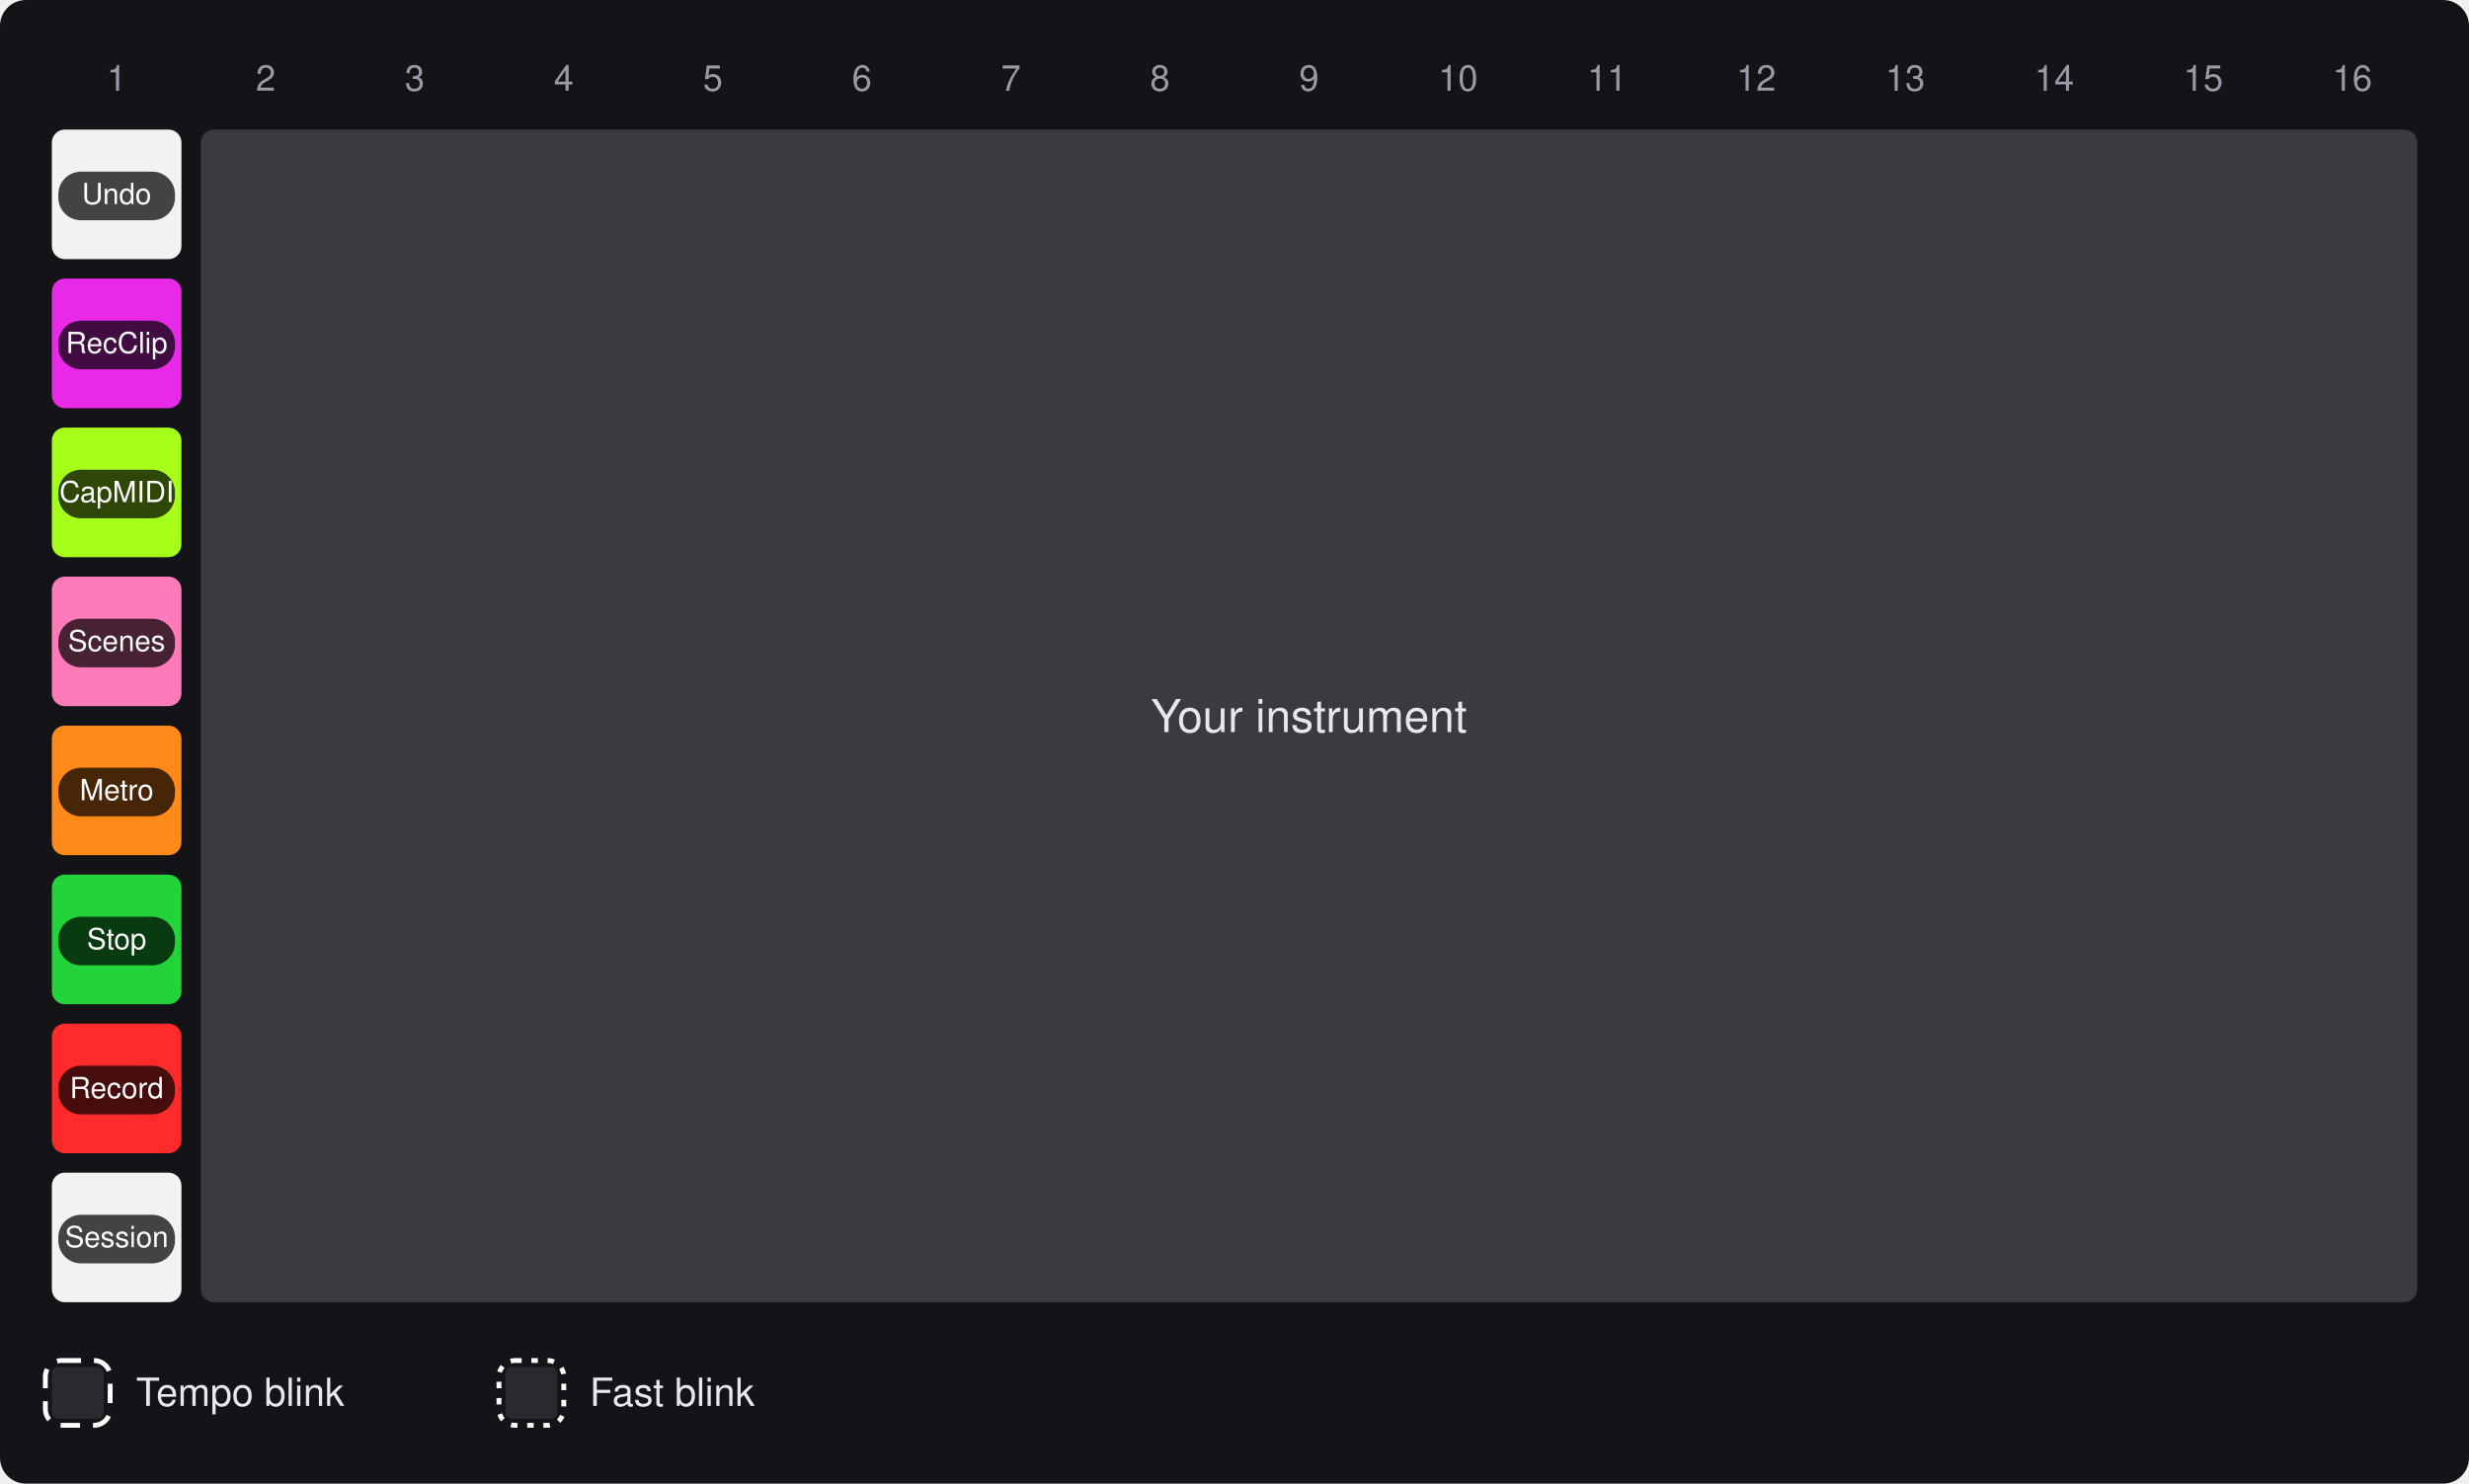
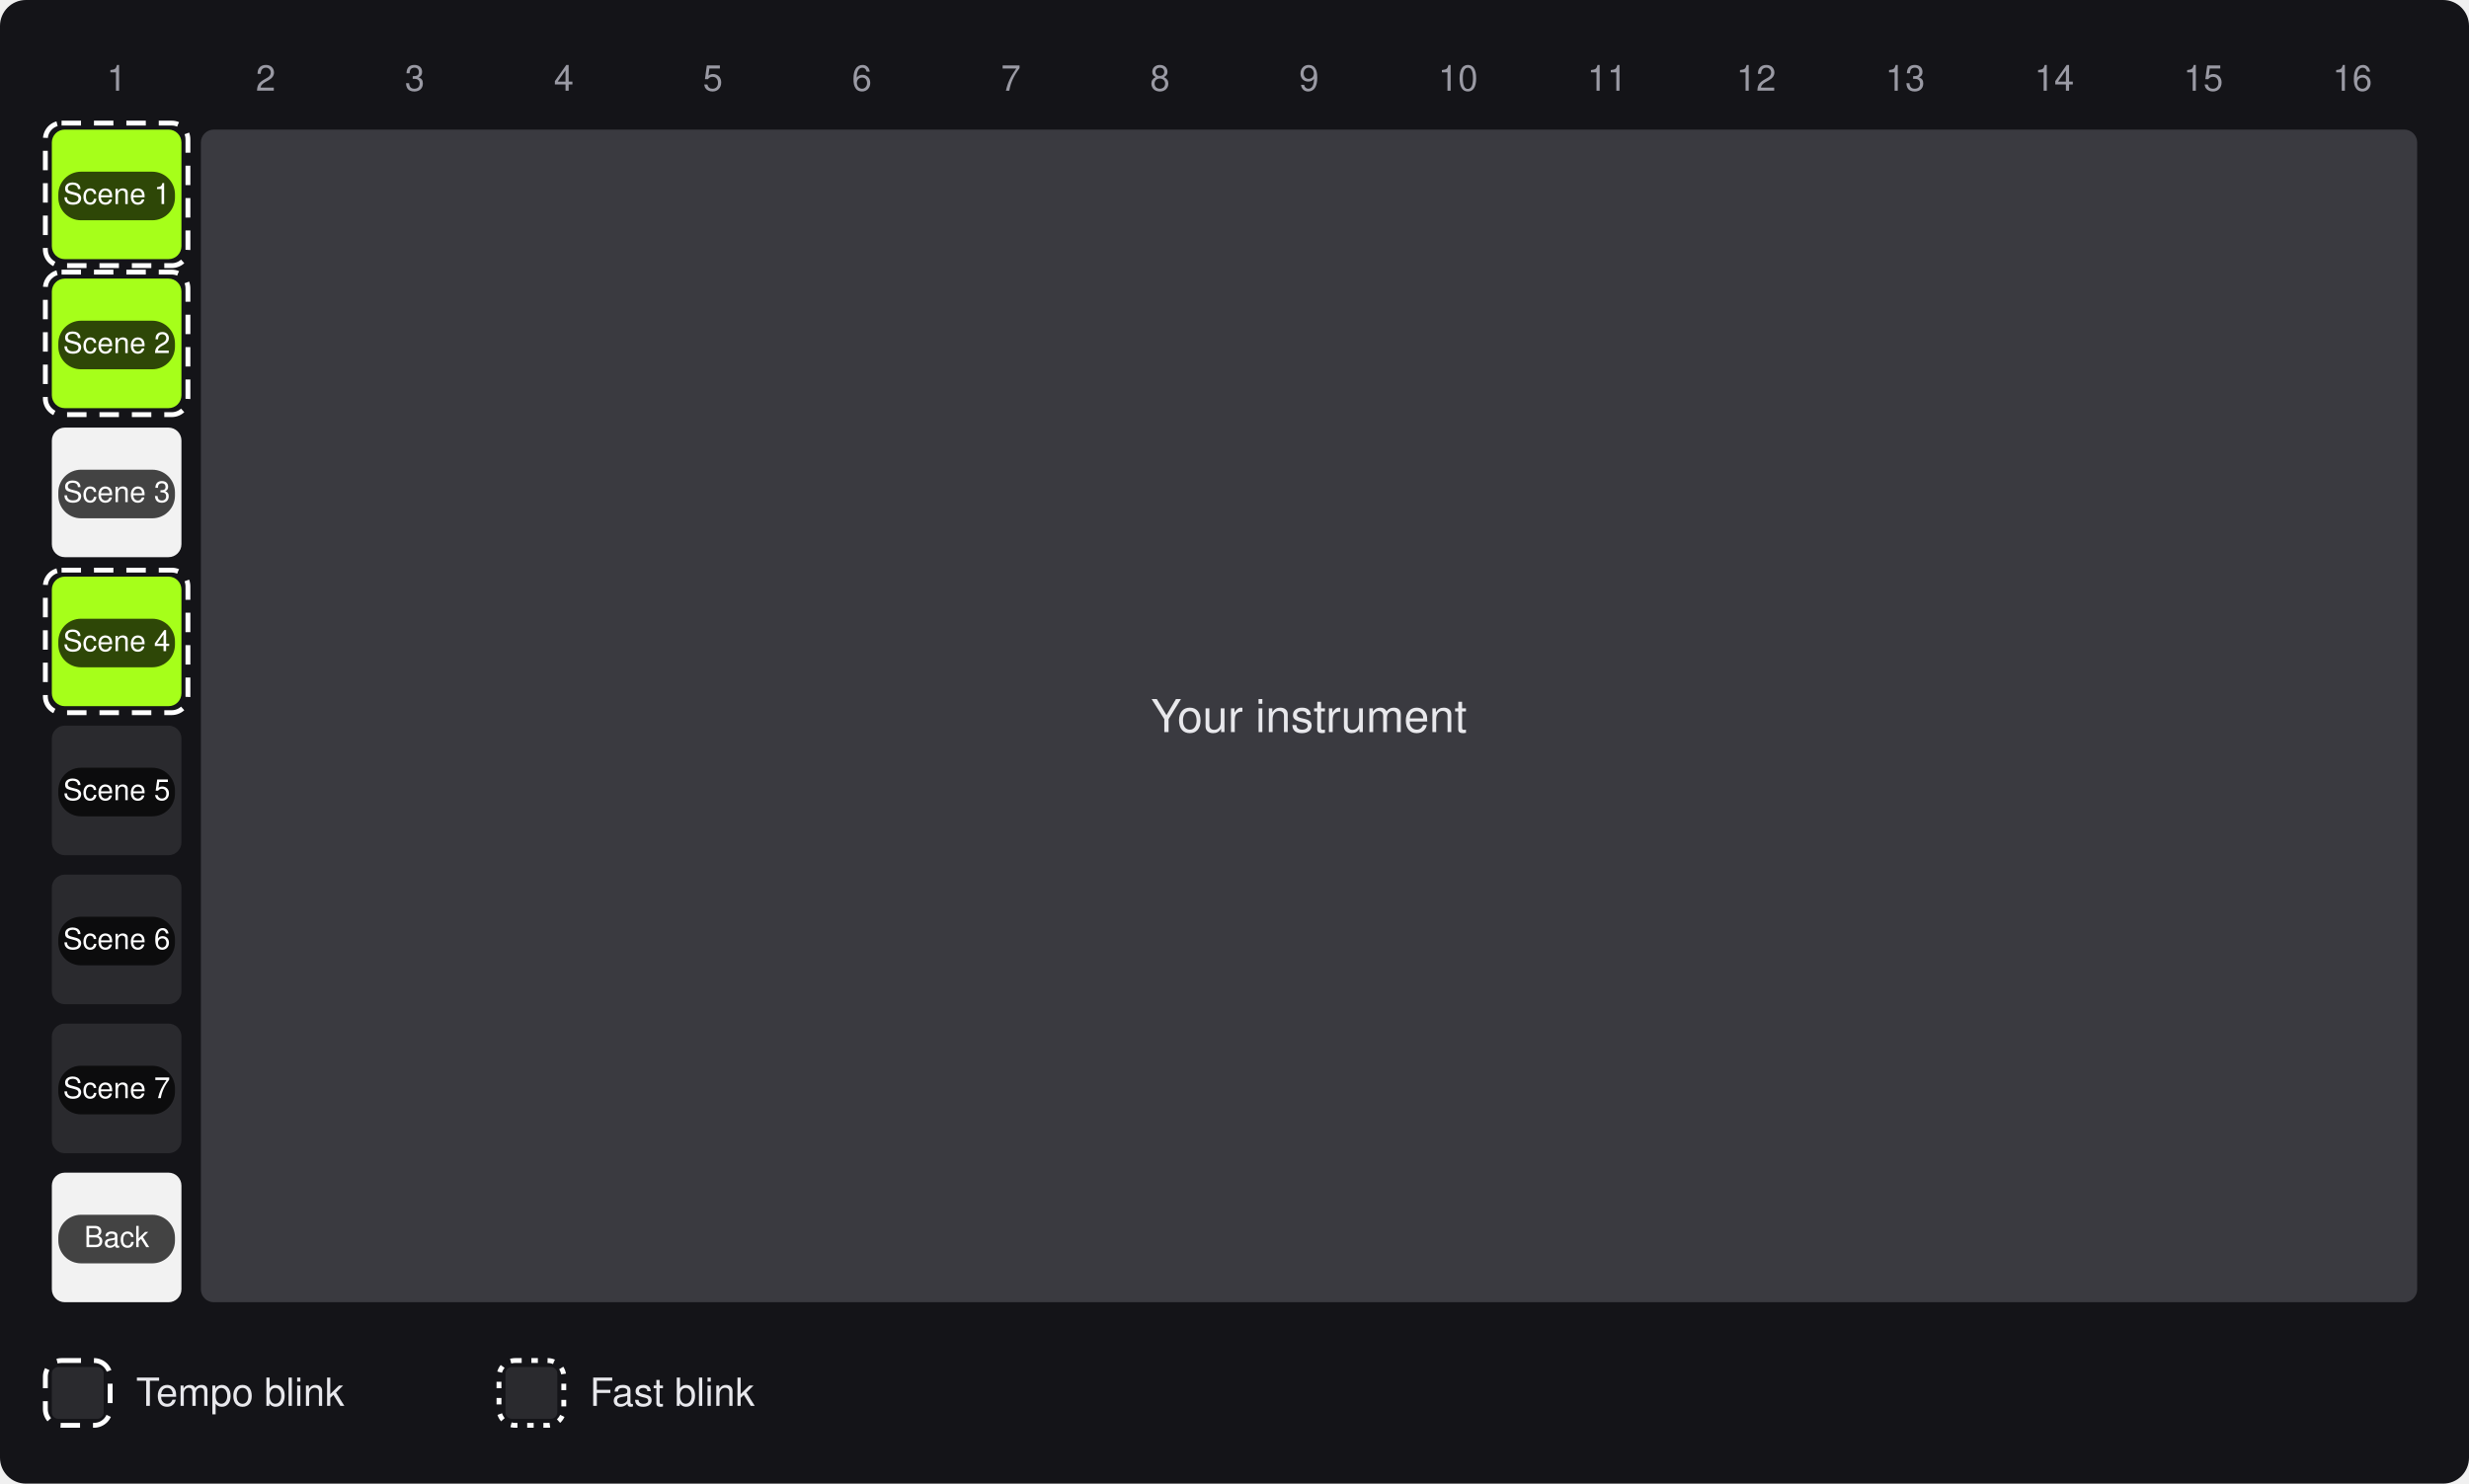
<svg xmlns="http://www.w3.org/2000/svg" width="762" height="458" viewBox="0 0 762 458" font-family="Helvetica, Arial, sans-serif">
  <rect x="0" y="0" width="762" height="458" rx="8" fill="#141418" />
  <text x="36" y="28" font-size="11" fill="#9a9aa4" text-anchor="middle">1</text>
  <text x="82" y="28" font-size="11" fill="#9a9aa4" text-anchor="middle">2</text>
  <text x="128" y="28" font-size="11" fill="#9a9aa4" text-anchor="middle">3</text>
  <text x="174" y="28" font-size="11" fill="#9a9aa4" text-anchor="middle">4</text>
  <text x="220" y="28" font-size="11" fill="#9a9aa4" text-anchor="middle">5</text>
  <text x="266" y="28" font-size="11" fill="#9a9aa4" text-anchor="middle">6</text>
  <text x="312" y="28" font-size="11" fill="#9a9aa4" text-anchor="middle">7</text>
  <text x="358" y="28" font-size="11" fill="#9a9aa4" text-anchor="middle">8</text>
  <text x="404" y="28" font-size="11" fill="#9a9aa4" text-anchor="middle">9</text>
  <text x="450" y="28" font-size="11" fill="#9a9aa4" text-anchor="middle">10</text>
  <text x="496" y="28" font-size="11" fill="#9a9aa4" text-anchor="middle">11</text>
  <text x="542" y="28" font-size="11" fill="#9a9aa4" text-anchor="middle">12</text>
  <text x="588" y="28" font-size="11" fill="#9a9aa4" text-anchor="middle">13</text>
  <text x="634" y="28" font-size="11" fill="#9a9aa4" text-anchor="middle">14</text>
  <text x="680" y="28" font-size="11" fill="#9a9aa4" text-anchor="middle">15</text>
  <text x="726" y="28" font-size="11" fill="#9a9aa4" text-anchor="middle">16</text>
-   <rect x="16" y="40" width="40" height="40" rx="4" fill="#f2f2f2" />
-   <rect x="16" y="86" width="40" height="40" rx="4" fill="#e82ae8" />
-   <rect x="16" y="132" width="40" height="40" rx="4" fill="#a6ff1a" />
-   <rect x="16" y="178" width="40" height="40" rx="4" fill="#ff7ab8" />
-   <rect x="16" y="224" width="40" height="40" rx="4" fill="#ff8a1a" />
-   <rect x="16" y="270" width="40" height="40" rx="4" fill="#22d43a" />
-   <rect x="16" y="316" width="40" height="40" rx="4" fill="#ff2a2a" />
+   <rect x="16" y="40" width="40" height="40" rx="4" fill="#a6ff1a" />
+   <rect x="14" y="38" width="44" height="44" rx="5" fill="none" stroke="#ffffff" stroke-width="1.5" stroke-dasharray="6 4" />
+   <rect x="16" y="86" width="40" height="40" rx="4" fill="#a6ff1a" />
+   <rect x="14" y="84" width="44" height="44" rx="5" fill="none" stroke="#ffffff" stroke-width="1.5" stroke-dasharray="6 4" />
+   <rect x="16" y="132" width="40" height="40" rx="4" fill="#f2f2f2" />
+   <rect x="16" y="178" width="40" height="40" rx="4" fill="#a6ff1a" />
+   <rect x="14" y="176" width="44" height="44" rx="5" fill="none" stroke="#ffffff" stroke-width="1.5" stroke-dasharray="6 4" />
+   <rect x="16" y="224" width="40" height="40" rx="4" fill="#2a2a2e" />
+   <rect x="16" y="270" width="40" height="40" rx="4" fill="#2a2a2e" />
+   <rect x="16" y="316" width="40" height="40" rx="4" fill="#2a2a2e" />
  <rect x="16" y="362" width="40" height="40" rx="4" fill="#f2f2f2" />
  <rect x="18" y="53" width="36" height="15" rx="7" fill="#000000" fill-opacity="0.72" />
-   <text x="36" y="63" font-size="9" fill="#ffffff" text-anchor="middle">Undo</text>
+   <text x="36" y="63" font-size="9" fill="#ffffff" text-anchor="middle">Scene 1</text>
  <rect x="18" y="99" width="36" height="15" rx="7" fill="#000000" fill-opacity="0.72" />
-   <text x="36" y="109" font-size="9" fill="#ffffff" text-anchor="middle">RecClip</text>
+   <text x="36" y="109" font-size="9" fill="#ffffff" text-anchor="middle">Scene 2</text>
  <rect x="18" y="145" width="36" height="15" rx="7" fill="#000000" fill-opacity="0.72" />
-   <text x="36" y="155" font-size="9" fill="#ffffff" text-anchor="middle">CapMIDI</text>
+   <text x="36" y="155" font-size="9" fill="#ffffff" text-anchor="middle">Scene 3</text>
  <rect x="18" y="191" width="36" height="15" rx="7" fill="#000000" fill-opacity="0.72" />
-   <text x="36" y="201" font-size="9" fill="#ffffff" text-anchor="middle">Scenes</text>
+   <text x="36" y="201" font-size="9" fill="#ffffff" text-anchor="middle">Scene 4</text>
  <rect x="18" y="237" width="36" height="15" rx="7" fill="#000000" fill-opacity="0.72" />
-   <text x="36" y="247" font-size="9" fill="#ffffff" text-anchor="middle">Metro</text>
+   <text x="36" y="247" font-size="9" fill="#ffffff" text-anchor="middle">Scene 5</text>
  <rect x="18" y="283" width="36" height="15" rx="7" fill="#000000" fill-opacity="0.72" />
-   <text x="36" y="293" font-size="9" fill="#ffffff" text-anchor="middle">Stop</text>
+   <text x="36" y="293" font-size="9" fill="#ffffff" text-anchor="middle">Scene 6</text>
  <rect x="18" y="329" width="36" height="15" rx="7" fill="#000000" fill-opacity="0.72" />
-   <text x="36" y="339" font-size="9" fill="#ffffff" text-anchor="middle">Record</text>
+   <text x="36" y="339" font-size="9" fill="#ffffff" text-anchor="middle">Scene 7</text>
  <rect x="18" y="375" width="36" height="15" rx="7" fill="#000000" fill-opacity="0.72" />
-   <text x="36" y="385" font-size="9" fill="#ffffff" text-anchor="middle">Session</text>
+   <text x="36" y="385" font-size="9" fill="#ffffff" text-anchor="middle">Back</text>
  <rect x="62" y="40" width="684" height="362" rx="4" fill="#3a3a40" />
  <text x="404" y="226" font-size="14" fill="#e8e8ec" text-anchor="middle">Your instrument</text>
  <rect x="16" y="422" width="16" height="16" rx="2" fill="#2a2a2e" />
  <rect x="14" y="420" width="20" height="20" rx="5" fill="none" stroke="#ffffff" stroke-width="1.5" stroke-dasharray="6 4" />
  <text x="42" y="434" font-size="12" fill="#e8e8ec">Tempo blink</text>
  <rect x="156" y="422" width="16" height="16" rx="2" fill="#2a2a2e" />
  <rect x="154" y="420" width="20" height="20" rx="5" fill="none" stroke="#ffffff" stroke-width="1.5" stroke-dasharray="2 3" />
  <text x="182" y="434" font-size="12" fill="#e8e8ec">Fast blink</text>
</svg>
